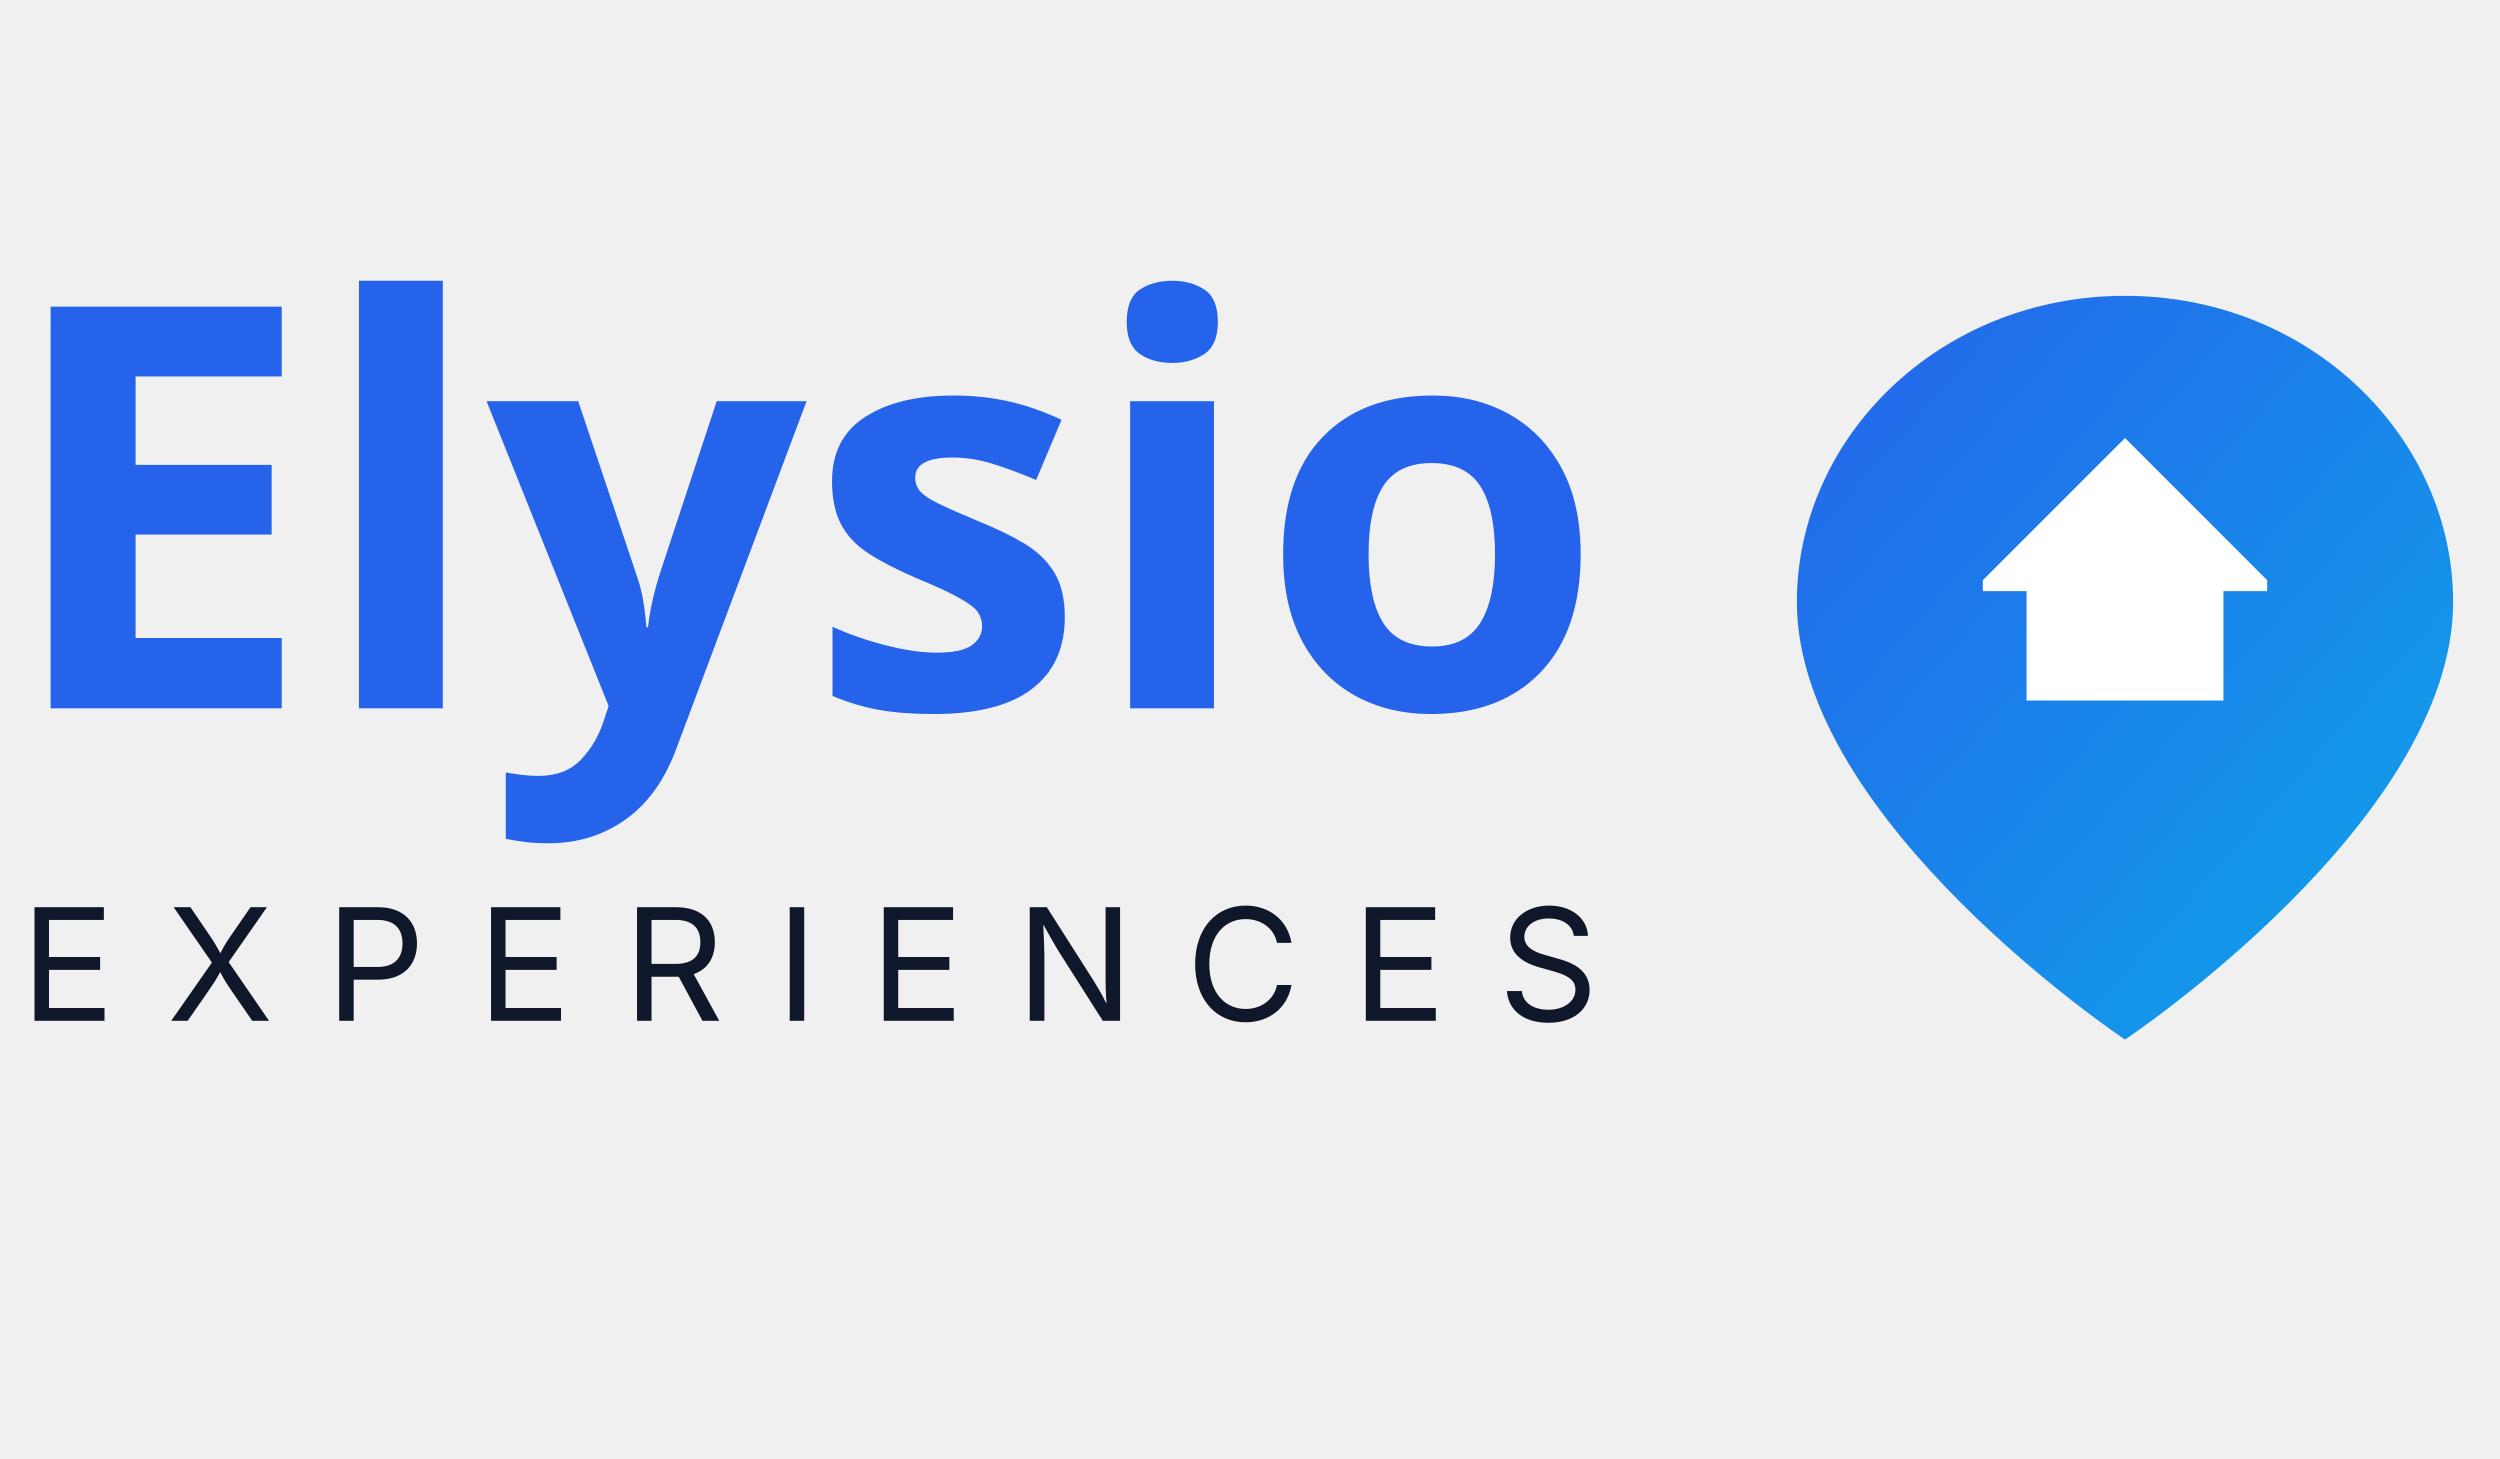
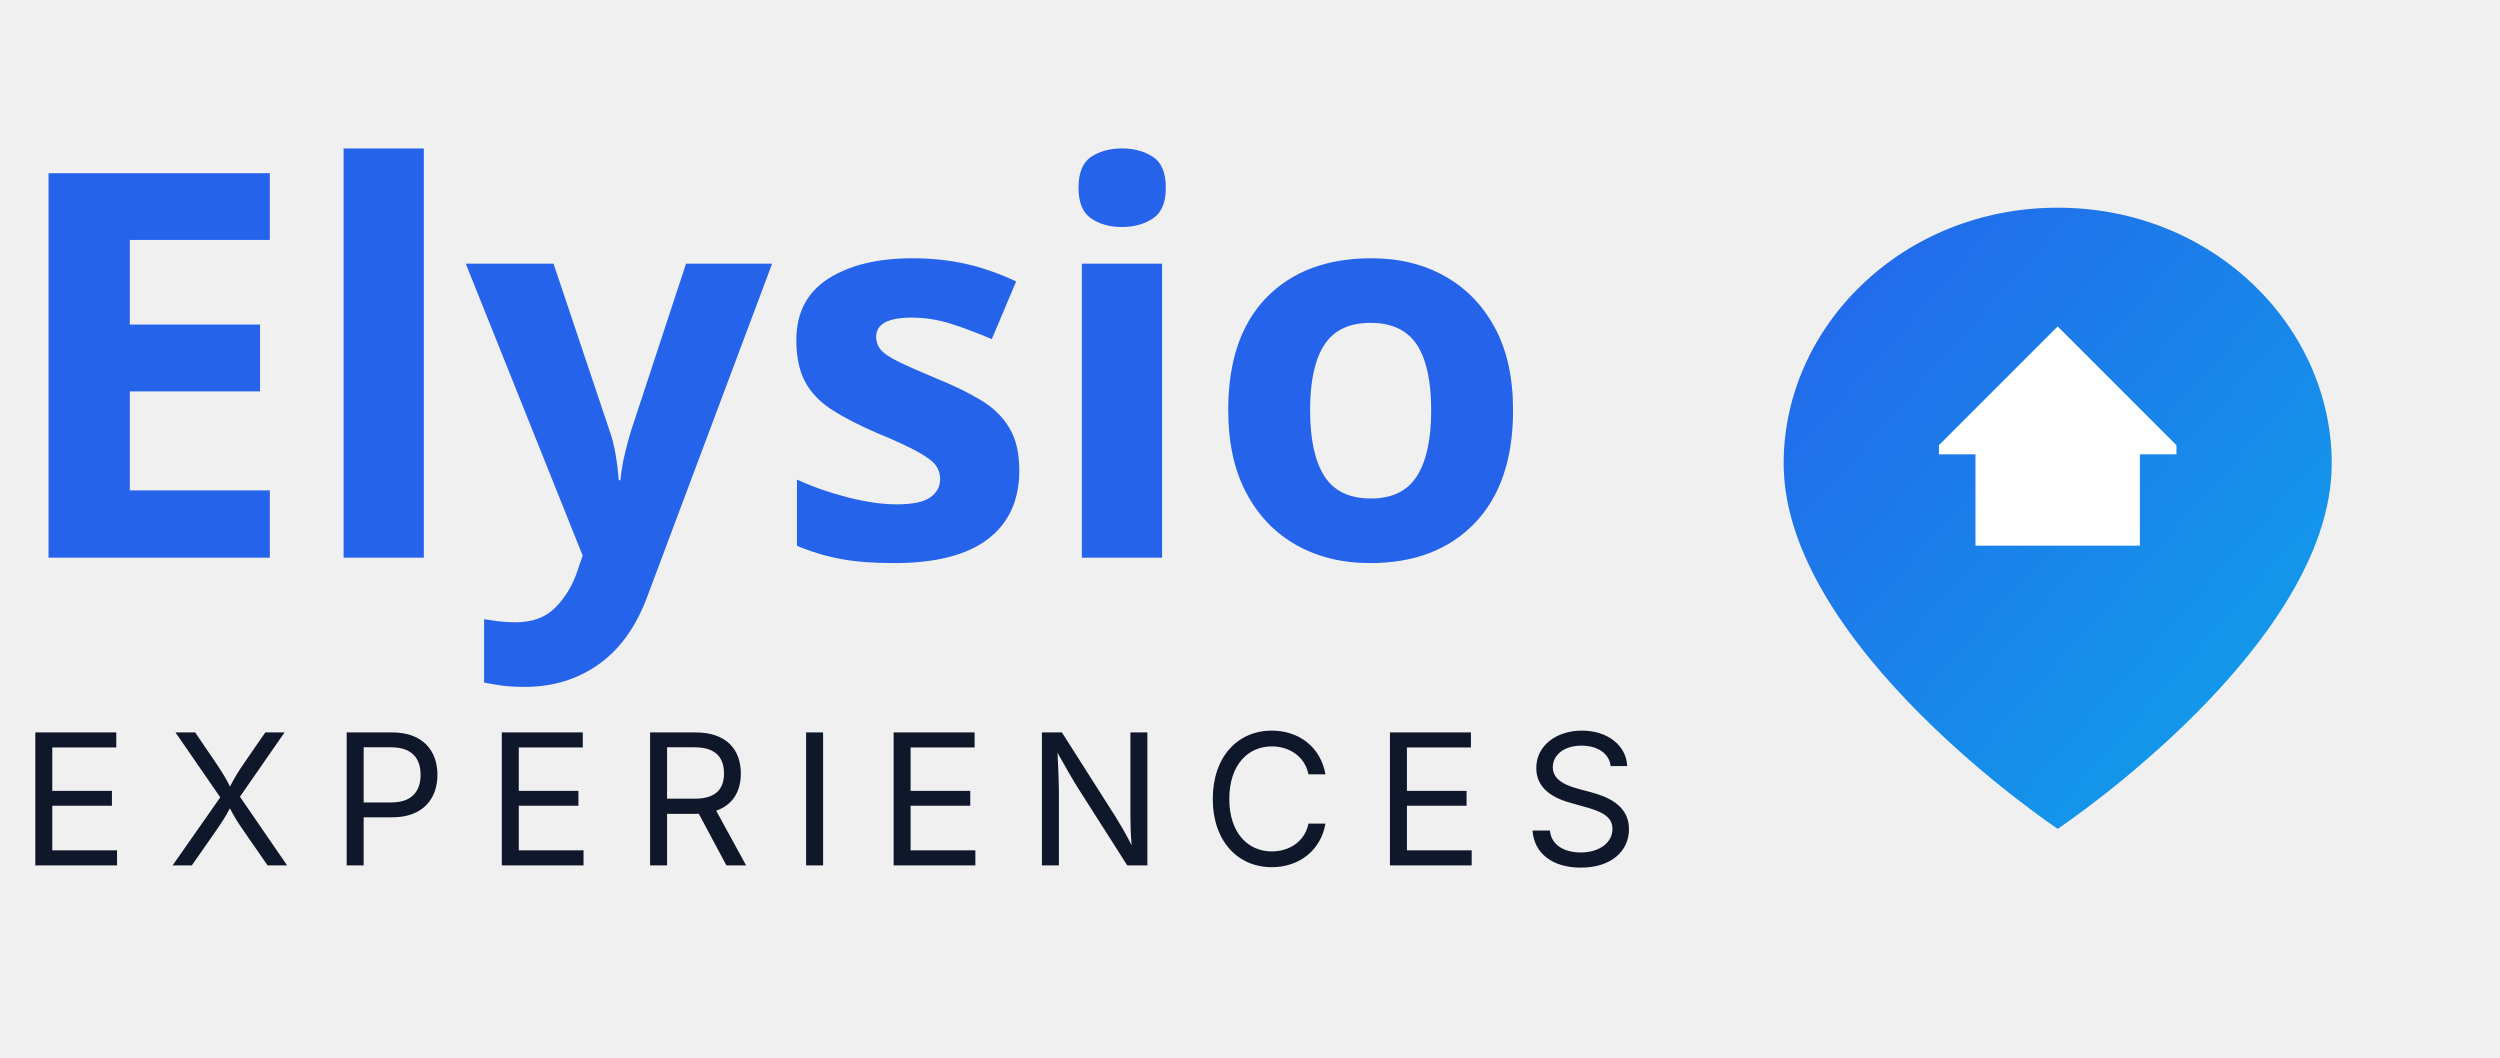
- <svg xmlns="http://www.w3.org/2000/svg" viewBox="0 0 240 140">
+ <svg xmlns="http://www.w3.org/2000/svg" viewBox="0 0 260 110">
  <defs>
    <linearGradient id="pinGrad" x1="0%" y1="0%" x2="100%" y2="100%">
      <stop offset="0%" stop-color="#2563EB" />
      <stop offset="100%" stop-color="#0EA5E9" />
    </linearGradient>
  </defs>
-   <text x="0" y="68" font-family="Manrope, sans-serif" font-size="54" font-weight="700" fill="#2563EB">Elysio</text>
-   <text x="2" y="98" font-family="Inter, sans-serif" font-size="15" letter-spacing="5" fill="#0F172A">EXPERIENCES</text>
-   <g transform="translate(204,62) scale(1.05)">
+   <text x="0" y="58" font-family="Manrope, sans-serif" font-size="56" font-weight="700" fill="#2563EB">Elysio</text>
+   <text x="2" y="90" font-family="Inter, sans-serif" font-size="19" letter-spacing="4" fill="#0F172A">EXPERIENCES</text>
+   <g transform="translate(214,52) scale(0.95)">
    <path d="M0,-32 C17,-32 30,-19 30,-4 C30,16 0,36 0,36 C0,36 -30,16 -30,-4 C-30,-19 -17,-32 0,-32 Z" fill="url(#pinGrad)" />
    <g transform="translate(0,-8)">
      <path d="M-13,2 L0,-11 L13,2 L13,3 L9,3 L9,13 L-9,13 L-9,3 L-13,3 Z" fill="#FFFFFF" />
    </g>
  </g>
</svg>
